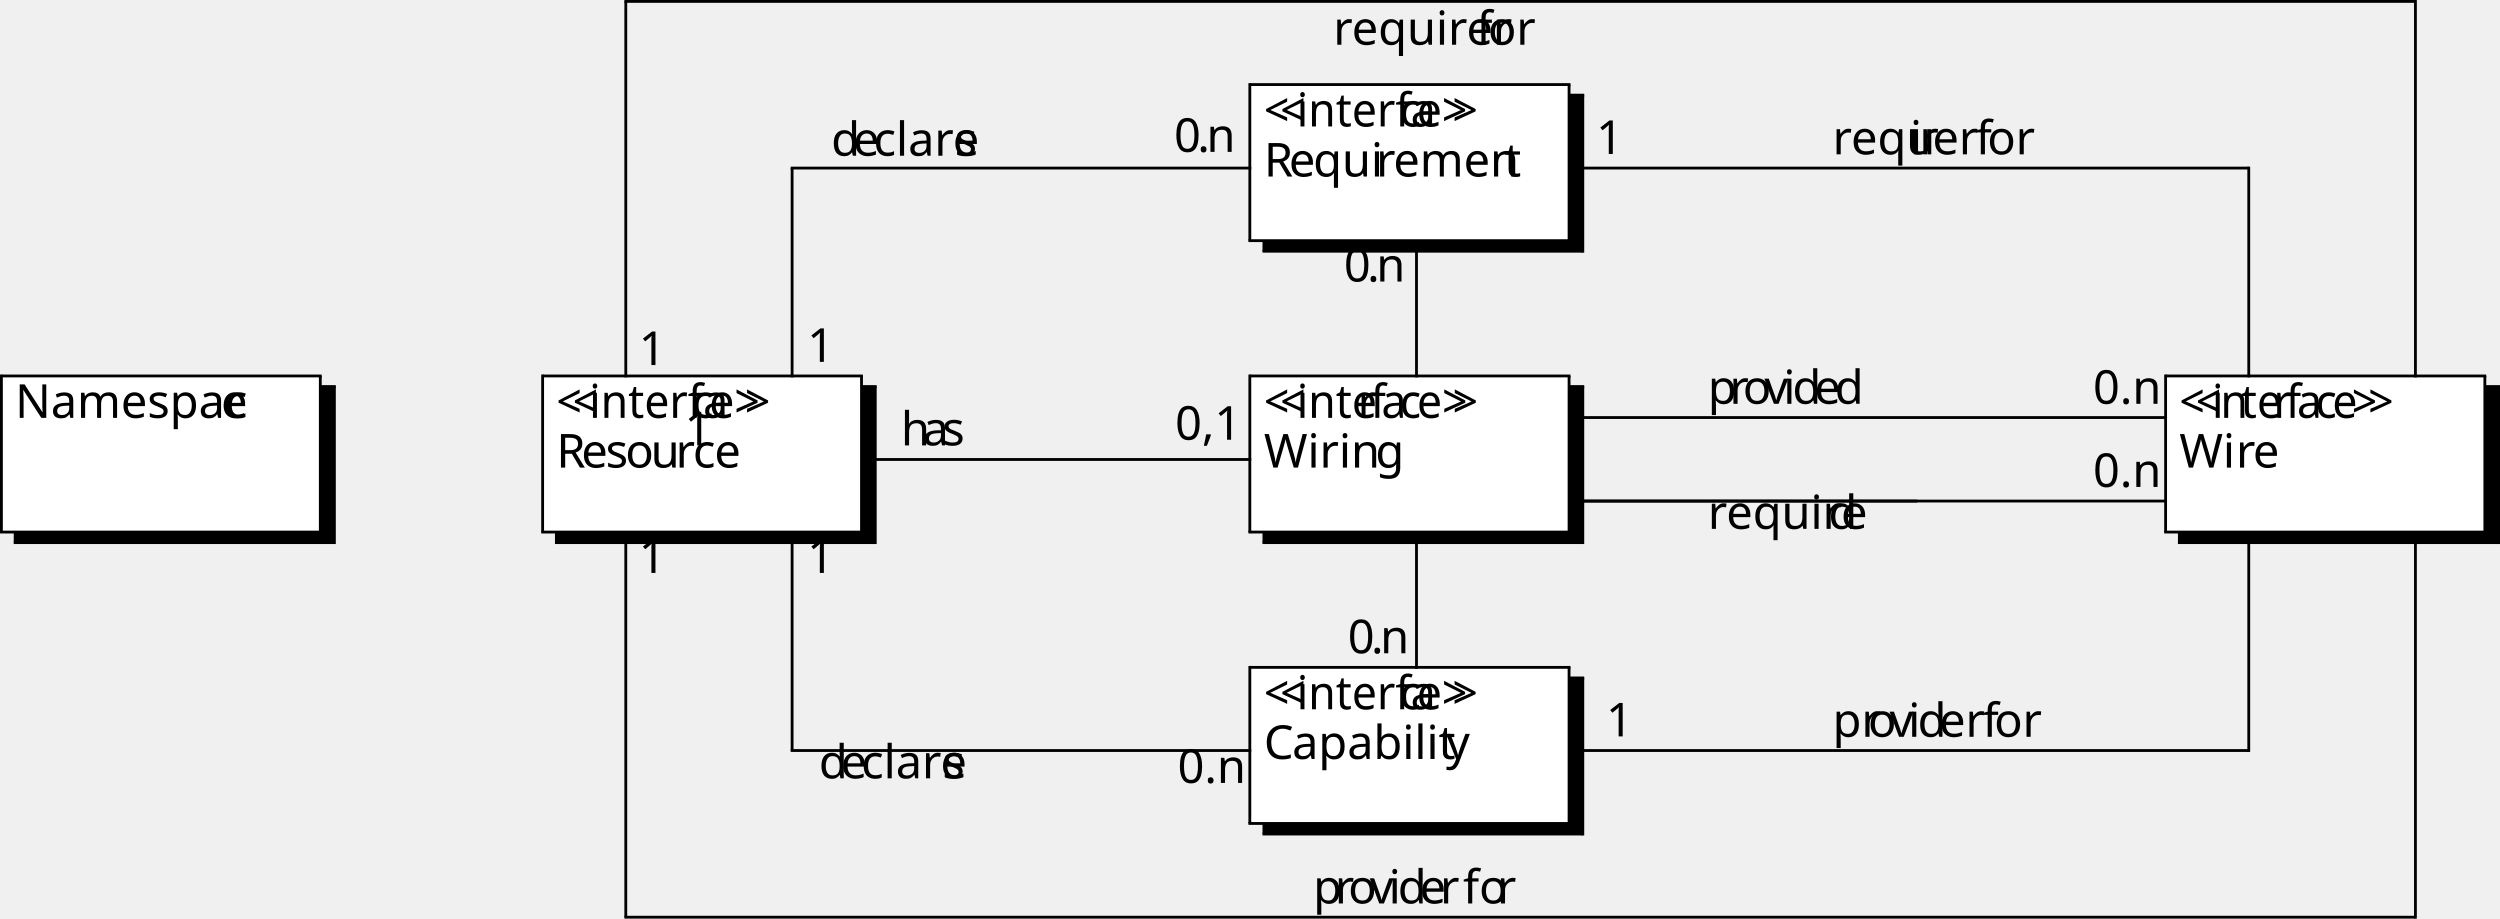
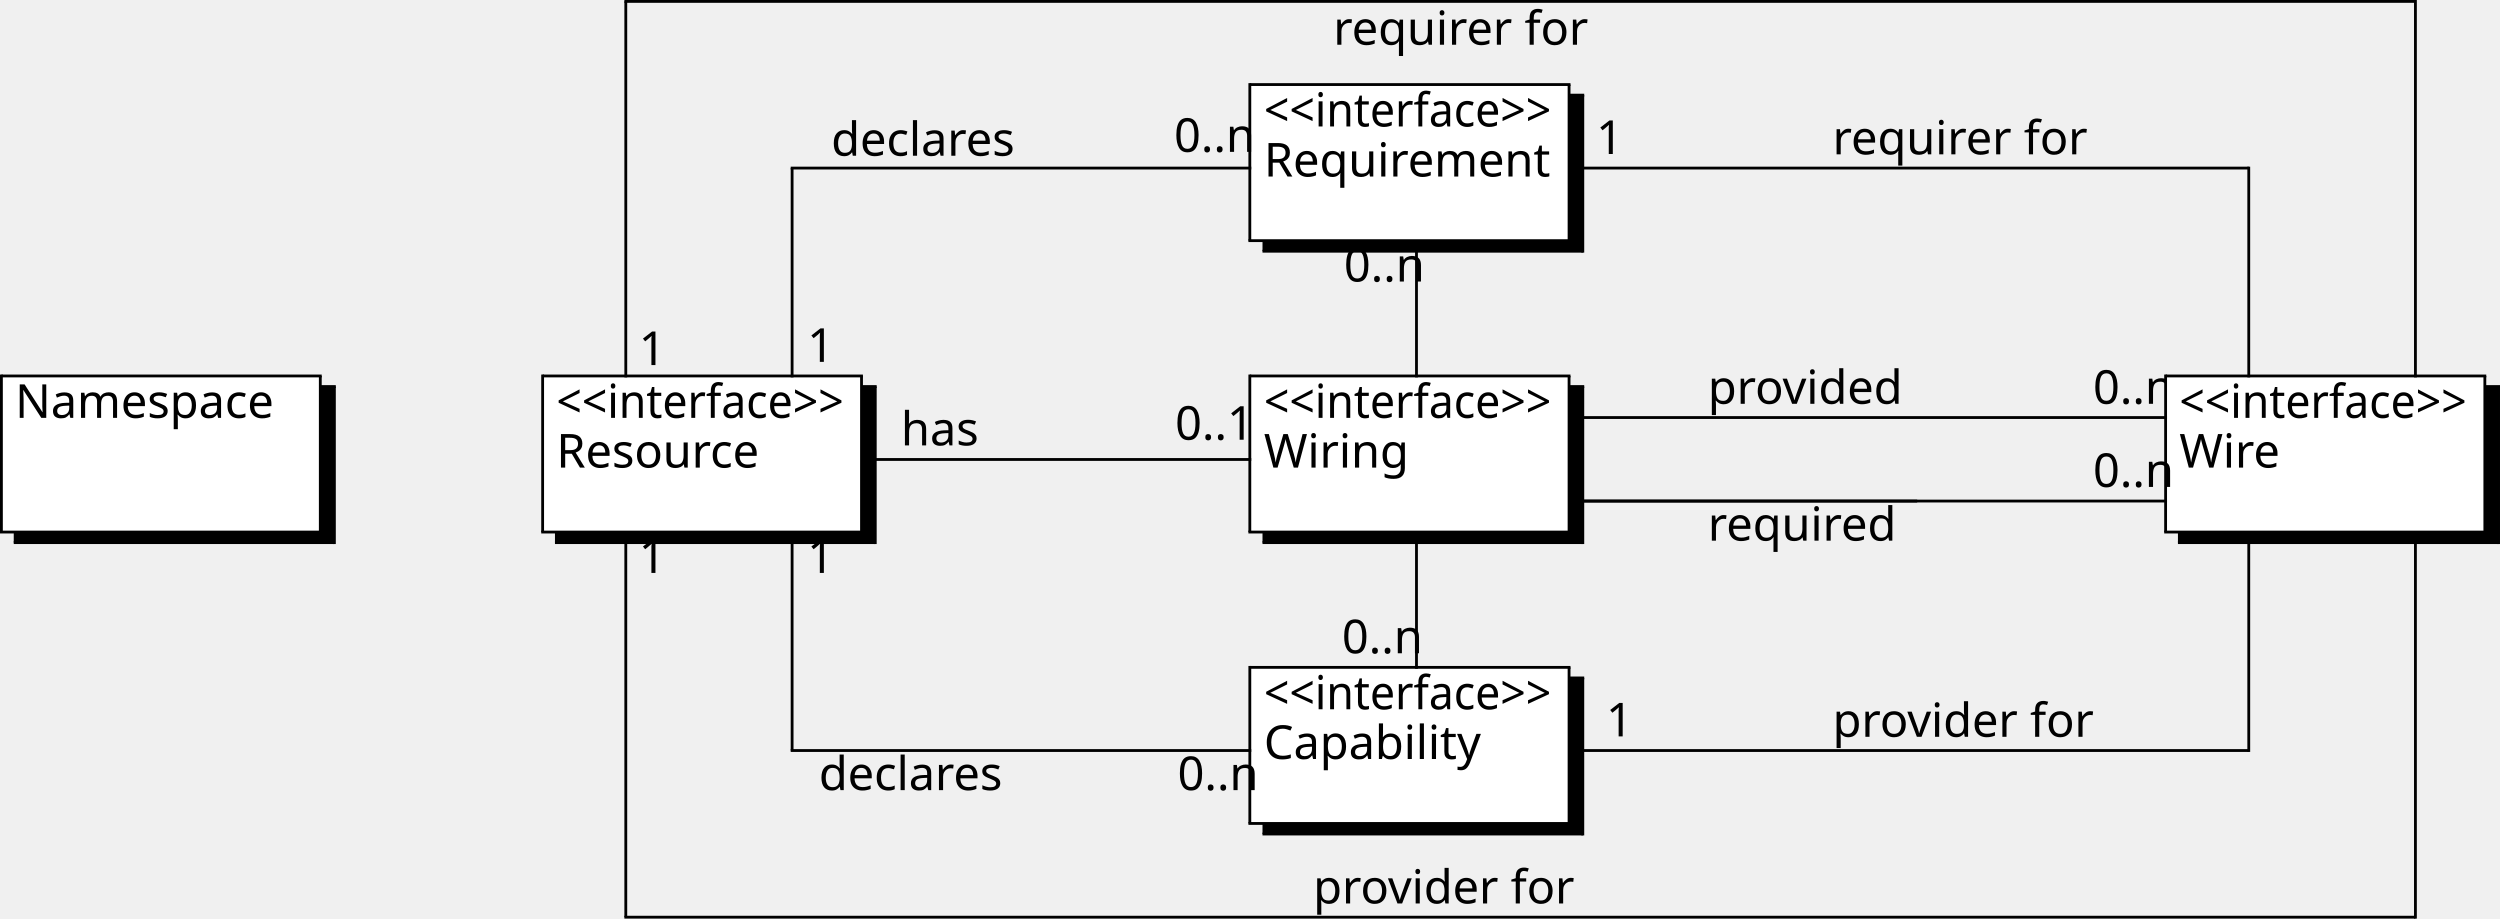
- <svg xmlns="http://www.w3.org/2000/svg" version="1.1" id="Layer_1" x="0px" y="0px" width="425.7px" height="156.42px" viewBox="0 0 425.7 156.42" style="enable-background:new 0 0 425.7 156.42;" xml:space="preserve">
-   <rect x="94.74" y="65.819" width="54.3" height="26.58" />
+ <svg xmlns="http://www.w3.org/2000/svg" version="1.1" id="Layer_1" x="0px" y="0px" width="425.7px" height="156.42px" viewBox="0 0 425.7 156.42" enable-background="new 0 0 425.7 156.42" xml:space="preserve">
+   <rect x="94.74" y="65.819" width="54.3" height="26.581" />
  <rect x="94.74" y="65.579" width="54.54" height="0.48" />
-   <rect x="148.8" y="65.819" width="0.48" height="26.82" />
+   <rect x="148.8" y="65.819" width="0.48" height="26.821" />
  <rect x="94.5" y="92.159" width="54.54" height="0.48" />
  <rect x="94.5" y="65.579" width="0.48" height="26.82" />
-   <rect x="92.4" y="64.02" style="fill:#FFFFFF;" width="54.3" height="26.58" />
+   <rect x="92.4" y="64.02" fill="#FFFFFF" width="54.3" height="26.581" />
  <rect x="92.4" y="63.779" width="54.54" height="0.48" />
  <rect x="146.46" y="64.02" width="0.48" height="26.82" />
-   <rect x="92.16" y="90.359" width="54.54" height="0.48" />
+   <rect x="92.16" y="90.358" width="54.54" height="0.48" />
  <rect x="92.16" y="63.779" width="0.48" height="26.82" />
-   <text transform="matrix(1 0 0 1.0522 94.7402 71.1592)">
-     <tspan x="0" y="0" style="font-family:'ProductusOSGiBookc'; font-size:7.584;">&lt;</tspan>
-     <tspan x="2.776" y="0" style="font-family:'ProductusOSGiBookc'; font-size:7.584;">&lt;</tspan>
-     <tspan x="5.589" y="0" style="font-family:'ProductusOSGiBookc'; font-size:7.584;">interfa</tspan>
-     <tspan x="23.093" y="0" style="font-family:'ProductusOSGiBookc'; font-size:7.584;">c</tspan>
-     <tspan x="26.028" y="0" style="font-family:'ProductusOSGiBookc'; font-size:7.584;">e&gt;</tspan>
-     <tspan x="32.095" y="0" style="font-family:'ProductusOSGiBookc'; font-size:7.584;">&gt;</tspan>
-   </text>
-   <text transform="matrix(1 0 0 1 94.7402 79.6201)">
-     <tspan x="0" y="0" style="font-family:'ProductusSemibold'; font-size:7.98;">R</tspan>
-     <tspan x="4.253" y="0" style="font-family:'ProductusSemibold'; font-size:7.98;">e</tspan>
-     <tspan x="8.387" y="0" style="font-family:'ProductusSemibold'; font-size:7.98;">s</tspan>
-     <tspan x="11.747" y="0" style="font-family:'ProductusSemibold'; font-size:7.98;">o</tspan>
-     <tspan x="16.063" y="0" style="font-family:'ProductusSemibold'; font-size:7.98;">u</tspan>
-     <tspan x="20.317" y="0" style="font-family:'ProductusSemibold'; font-size:7.98;">r</tspan>
-     <tspan x="23.253" y="0" style="font-family:'ProductusSemibold'; font-size:7.98;">c</tspan>
-     <tspan x="26.908" y="0" style="font-family:'ProductusSemibold'; font-size:7.98;">e</tspan>
-   </text>
+   <text transform="matrix(0.9504 0 0 1 94.7402 71.1592)" font-family="'ProductusOSGiBookc'" font-size="7.98">&lt;&lt;interface&gt;&gt;</text>
+   <text transform="matrix(1 0 0 1 94.7402 79.6201)" font-family="'ProductusSemibold'" font-size="7.98">Resource</text>
  <rect x="215.22" y="16.199" width="54.3" height="26.58" />
  <rect x="215.22" y="15.96" width="54.54" height="0.479" />
  <rect x="269.28" y="16.199" width="0.48" height="26.82" />
  <rect x="214.98" y="42.539" width="54.54" height="0.48" />
-   <rect x="214.98" y="15.96" width="0.48" height="26.819" />
-   <rect x="212.82" y="14.399" style="fill:#FFFFFF;" width="54.36" height="26.58" />
+   <rect x="214.98" y="15.96" width="0.479" height="26.819" />
+   <rect x="212.82" y="14.399" fill="#FFFFFF" width="54.36" height="26.58" />
  <rect x="212.82" y="14.159" width="54.601" height="0.48" />
  <rect x="266.94" y="14.399" width="0.48" height="26.82" />
-   <rect x="212.58" y="40.739" width="54.601" height="0.48" />
+   <rect x="212.58" y="40.739" width="54.601" height="0.479" />
  <rect x="212.58" y="14.159" width="0.48" height="26.82" />
-   <text transform="matrix(1 0 0 1.0522 215.2202 21.54)">
-     <tspan x="0" y="0" style="font-family:'ProductusOSGiBookc'; font-size:7.584;">&lt;</tspan>
-     <tspan x="2.775" y="0" style="font-family:'ProductusOSGiBookc'; font-size:7.584;">&lt;</tspan>
-     <tspan x="5.589" y="0" style="font-family:'ProductusOSGiBookc'; font-size:7.584;">interfa</tspan>
-     <tspan x="23.093" y="0" style="font-family:'ProductusOSGiBookc'; font-size:7.584;">c</tspan>
-     <tspan x="26.028" y="0" style="font-family:'ProductusOSGiBookc'; font-size:7.584;">e&gt;</tspan>
-     <tspan x="32.095" y="0" style="font-family:'ProductusOSGiBookc'; font-size:7.584;">&gt;</tspan>
-   </text>
-   <text transform="matrix(1 0 0 1 215.2202 30.0596)">
-     <tspan x="0" y="0" style="font-family:'ProductusSemibold'; font-size:7.98;">R</tspan>
-     <tspan x="4.253" y="0" style="font-family:'ProductusSemibold'; font-size:7.98;">e</tspan>
-     <tspan x="8.387" y="0" style="font-family:'ProductusSemibold'; font-size:7.98;">qui</tspan>
-     <tspan x="19.111" y="0" style="font-family:'ProductusSemibold'; font-size:7.98;">r</tspan>
-     <tspan x="22.048" y="0" style="font-family:'ProductusSemibold'; font-size:7.98;">emen</tspan>
-     <tspan x="40.929" y="0" style="font-family:'ProductusSemibold'; font-size:7.98;">t</tspan>
-   </text>
-   <rect x="215.22" y="115.439" width="54.3" height="26.58" />
-   <rect x="215.22" y="115.199" width="54.54" height="0.48" />
-   <rect x="269.28" y="115.439" width="0.48" height="26.82" />
-   <rect x="214.98" y="141.779" width="54.54" height="0.48" />
-   <rect x="214.98" y="115.199" width="0.48" height="26.82" />
-   <rect x="212.82" y="113.64" style="fill:#FFFFFF;" width="54.36" height="26.58" />
-   <rect x="212.82" y="113.399" width="54.601" height="0.48" />
+   <text transform="matrix(0.9504 0 0 1 215.2202 21.54)" font-family="'ProductusOSGiBookc'" font-size="7.98">&lt;&lt;interface&gt;&gt;</text>
+   <text transform="matrix(1 0 0 1 215.2202 30.0596)" font-family="'ProductusSemibold'" font-size="7.98">Requirement</text>
+   <rect x="215.22" y="115.438" width="54.3" height="26.58" />
+   <rect x="215.22" y="115.199" width="54.54" height="0.479" />
+   <rect x="269.28" y="115.438" width="0.48" height="26.82" />
+   <rect x="214.98" y="141.778" width="54.54" height="0.48" />
+   <rect x="214.98" y="115.199" width="0.479" height="26.819" />
+   <rect x="212.82" y="113.64" fill="#FFFFFF" width="54.36" height="26.58" />
+   <rect x="212.82" y="113.399" width="54.601" height="0.479" />
  <rect x="266.94" y="113.64" width="0.48" height="26.82" />
-   <rect x="212.58" y="139.979" width="54.601" height="0.48" />
-   <rect x="212.58" y="113.399" width="0.48" height="26.82" />
-   <text transform="matrix(1 0 0 1.0522 215.2202 120.7793)">
-     <tspan x="0" y="0" style="font-family:'ProductusOSGiBookc'; font-size:7.584;">&lt;</tspan>
-     <tspan x="2.775" y="0" style="font-family:'ProductusOSGiBookc'; font-size:7.584;">&lt;</tspan>
-     <tspan x="5.589" y="0" style="font-family:'ProductusOSGiBookc'; font-size:7.584;">interfa</tspan>
-     <tspan x="23.093" y="0" style="font-family:'ProductusOSGiBookc'; font-size:7.584;">c</tspan>
-     <tspan x="26.028" y="0" style="font-family:'ProductusOSGiBookc'; font-size:7.584;">e&gt;</tspan>
-     <tspan x="32.095" y="0" style="font-family:'ProductusOSGiBookc'; font-size:7.584;">&gt;</tspan>
-   </text>
-   <text transform="matrix(1 0 0 1 215.2202 129.2393)">
-     <tspan x="0" y="0" style="font-family:'ProductusSemibold'; font-size:7.98;">C</tspan>
-     <tspan x="4.796" y="0" style="font-family:'ProductusSemibold'; font-size:7.98;">apabilit</tspan>
-     <tspan x="30.993" y="0" style="font-family:'ProductusSemibold'; font-size:7.98;">y</tspan>
-   </text>
-   <rect x="215.22" y="65.819" width="54.3" height="26.58" />
+   <rect x="212.58" y="139.979" width="54.601" height="0.479" />
+   <rect x="212.58" y="113.399" width="0.48" height="26.819" />
+   <text transform="matrix(0.9504 0 0 1 215.2202 120.7793)" font-family="'ProductusOSGiBookc'" font-size="7.98">&lt;&lt;interface&gt;&gt;</text>
+   <text transform="matrix(1 0 0 1 215.2202 129.2393)" font-family="'ProductusSemibold'" font-size="7.98">Capability</text>
+   <rect x="215.22" y="65.819" width="54.3" height="26.581" />
  <rect x="215.22" y="65.579" width="54.54" height="0.48" />
-   <rect x="269.28" y="65.819" width="0.48" height="26.82" />
+   <rect x="269.28" y="65.819" width="0.48" height="26.821" />
  <rect x="214.98" y="92.159" width="54.54" height="0.48" />
-   <rect x="214.98" y="65.579" width="0.48" height="26.82" />
-   <rect x="212.82" y="64.02" style="fill:#FFFFFF;" width="54.36" height="26.58" />
+   <rect x="214.98" y="65.579" width="0.479" height="26.82" />
+   <rect x="212.82" y="64.02" fill="#FFFFFF" width="54.36" height="26.581" />
  <rect x="212.82" y="63.779" width="54.601" height="0.48" />
  <rect x="266.94" y="64.02" width="0.48" height="26.82" />
-   <rect x="212.58" y="90.359" width="54.601" height="0.48" />
+   <rect x="212.58" y="90.358" width="54.601" height="0.48" />
  <rect x="212.58" y="63.779" width="0.48" height="26.82" />
-   <text transform="matrix(1 0 0 1.0522 215.2202 71.1592)">
-     <tspan x="0" y="0" style="font-family:'ProductusOSGiBookc'; font-size:7.584;">&lt;</tspan>
-     <tspan x="2.775" y="0" style="font-family:'ProductusOSGiBookc'; font-size:7.584;">&lt;</tspan>
-     <tspan x="5.589" y="0" style="font-family:'ProductusOSGiBookc'; font-size:7.584;">inte</tspan>
-     <tspan x="15.994" y="0" style="font-family:'ProductusOSGiBookc'; font-size:7.584;">r</tspan>
-     <tspan x="18.148" y="0" style="font-family:'ProductusOSGiBookc'; font-size:7.584;">f</tspan>
-     <tspan x="20.014" y="0" style="font-family:'ProductusOSGiBookc'; font-size:7.584;">a</tspan>
-     <tspan x="23.123" y="0" style="font-family:'ProductusOSGiBookc'; font-size:7.584;">c</tspan>
-     <tspan x="26.059" y="0" style="font-family:'ProductusOSGiBookc'; font-size:7.584;">e&gt;</tspan>
-     <tspan x="32.126" y="0" style="font-family:'ProductusOSGiBookc'; font-size:7.584;">&gt;</tspan>
-   </text>
-   <text transform="matrix(1 0 0 1 215.2202 79.6201)">
-     <tspan x="0" y="0" style="font-family:'ProductusSemibold'; font-size:7.98;">Wirin</tspan>
-     <tspan x="18.976" y="0" style="font-family:'ProductusSemibold'; font-size:7.98;">g</tspan>
-   </text>
-   <rect x="240.96" y="42.539" width="0.479" height="21.721" />
-   <rect x="240.96" y="92.159" width="0.479" height="21.721" />
+   <text transform="matrix(0.9504 0 0 1 215.2202 71.1592)" font-family="'ProductusOSGiBookc'" font-size="7.98">&lt;&lt;interface&gt;&gt;</text>
+   <text transform="matrix(1 0 0 1 215.2202 79.6201)" font-family="'ProductusSemibold'" font-size="7.98">Wiring</text>
+   <rect x="240.959" y="42.539" width="0.479" height="21.721" />
+   <rect x="240.959" y="92.159" width="0.479" height="21.721" />
  <rect x="134.64" y="28.38" width="78.42" height="0.479" />
  <rect x="134.64" y="28.619" width="0.48" height="35.641" />
  <rect x="148.8" y="78" width="64.26" height="0.479" />
  <rect x="134.64" y="127.56" width="78.42" height="0.479" />
  <rect x="134.64" y="92.159" width="0.48" height="35.641" />
-   <text transform="matrix(1 0 0 1 137.46 61.6201)" style="font-family:'ProductusBook'; font-size:7.98;">1</text>
-   <text transform="matrix(1 0 0 1 199.9204 25.8594)">
-     <tspan x="0" y="0" style="font-family:'ProductusBook'; font-size:7.98;">0</tspan>
-     <tspan x="3.958" y="0" style="font-family:'ProductusBook'; font-size:7.98;">.</tspan>
-     <tspan x="5.522" y="0" style="font-family:'ProductusBook'; font-size:7.98;">n</tspan>
-   </text>
-   <text transform="matrix(1 0 0 1 200.5205 133.3203)" style="font-family:'ProductusBook'; font-size:7.98;">0.n</text>
-   <text transform="matrix(1 0 0 1 137.46 97.5596)" style="font-family:'ProductusBook'; font-size:7.98;">1</text>
-   <text transform="matrix(1 0 0 1 356.3999 68.7598)" style="font-family:'ProductusBook'; font-size:7.98;">0.n</text>
-   <text transform="matrix(1 0 0 1 228.8394 47.9404)">
-     <tspan x="0" y="0" style="font-family:'ProductusBook'; font-size:7.98;">0</tspan>
-     <tspan x="3.958" y="0" style="font-family:'ProductusBook'; font-size:7.98;">.</tspan>
-     <tspan x="5.522" y="0" style="font-family:'ProductusBook'; font-size:7.98;">n</tspan>
-   </text>
-   <text transform="matrix(1 0 0 1 200.0996 74.8799)" style="font-family:'ProductusBook'; font-size:7.98;">0,1</text>
-   <text transform="matrix(1 0 0 1 116.5796 75.8398)" style="font-family:'ProductusBook'; font-size:7.98;">1</text>
-   <rect x="371.1" y="65.819" width="54.36" height="26.58" />
+   <text transform="matrix(1 0 0 1 137.46 61.6201)" font-family="'ProductusBook'" font-size="7.98">1</text>
+   <text transform="matrix(1 0 0 1 199.9204 25.8594)" font-family="'ProductusBook'" font-size="7.98">0..n</text>
+   <text transform="matrix(1 0 0 1 200.5205 134.5391)" font-family="'ProductusBook'" font-size="7.98">0..n</text>
+   <text transform="matrix(1 0 0 1 137.46 97.5596)" font-family="'ProductusBook'" font-size="7.98">1</text>
+   <text transform="matrix(1 0 0 1 356.3999 68.7598)" font-family="'ProductusBook'" font-size="7.98">0..n</text>
+   <text transform="matrix(1 0 0 1 228.8394 47.9404)" font-family="'ProductusBook'" font-size="7.98">0..n</text>
+   <text transform="matrix(1 0 0 1 200.0996 74.8799)" font-family="'ProductusBook'" font-size="7.98">0..1</text>
+   <rect x="371.1" y="65.819" width="54.359" height="26.581" />
  <rect x="371.1" y="65.579" width="54.6" height="0.48" />
-   <rect x="425.22" y="65.819" width="0.479" height="26.82" />
-   <rect x="370.86" y="92.159" width="54.601" height="0.48" />
+   <rect x="425.219" y="65.819" width="0.48" height="26.821" />
+   <rect x="370.86" y="92.159" width="54.602" height="0.48" />
  <rect x="370.86" y="65.579" width="0.48" height="26.82" />
-   <rect x="368.76" y="64.02" style="fill:#FFFFFF;" width="54.359" height="26.58" />
+   <rect x="368.76" y="64.02" fill="#FFFFFF" width="54.359" height="26.581" />
  <rect x="368.76" y="63.779" width="54.6" height="0.48" />
-   <rect x="422.88" y="64.02" width="0.479" height="26.82" />
-   <rect x="368.52" y="90.359" width="54.6" height="0.48" />
+   <rect x="422.879" y="64.02" width="0.48" height="26.82" />
+   <rect x="368.52" y="90.358" width="54.6" height="0.48" />
  <rect x="368.52" y="63.779" width="0.48" height="26.82" />
-   <text transform="matrix(1 0 0 1.0522 371.1001 71.1592)">
-     <tspan x="0" y="0" style="font-family:'ProductusOSGiBookc'; font-size:7.584;">&lt;</tspan>
-     <tspan x="2.799" y="0" style="font-family:'ProductusOSGiBookc'; font-size:7.584;">&lt;</tspan>
-     <tspan x="5.559" y="0" style="font-family:'ProductusOSGiBookc'; font-size:7.584;">i</tspan>
-     <tspan x="7" y="0" style="font-family:'ProductusOSGiBookc'; font-size:7.584;">n</tspan>
-     <tspan x="10.474" y="0" style="font-family:'ProductusOSGiBookc'; font-size:7.584;">te</tspan>
-     <tspan x="16.018" y="0" style="font-family:'ProductusOSGiBookc'; font-size:7.584;">r</tspan>
-     <tspan x="18.118" y="0" style="font-family:'ProductusOSGiBookc'; font-size:7.584;">f</tspan>
-     <tspan x="20.037" y="0" style="font-family:'ProductusOSGiBookc'; font-size:7.584;">a</tspan>
-     <tspan x="23.169" y="0" style="font-family:'ProductusOSGiBookc'; font-size:7.584;">c</tspan>
-     <tspan x="26.051" y="0" style="font-family:'ProductusOSGiBookc'; font-size:7.584;">e</tspan>
-     <tspan x="29.357" y="0" style="font-family:'ProductusOSGiBookc'; font-size:7.584;">&gt;</tspan>
-     <tspan x="32.156" y="0" style="font-family:'ProductusOSGiBookc'; font-size:7.584;">&gt;</tspan>
-   </text>
-   <text transform="matrix(1 0 0 1 371.1001 79.6201)">
-     <tspan x="0" y="0" style="font-family:'ProductusSemibold'; font-size:7.98;">Wi</tspan>
-     <tspan x="9.655" y="0" style="font-family:'ProductusSemibold'; font-size:7.98;">r</tspan>
-     <tspan x="12.528" y="0" style="font-family:'ProductusSemibold'; font-size:7.98;">e</tspan>
-   </text>
+   <text transform="matrix(0.9504 0 0 1 371.1001 71.1592)" font-family="'ProductusOSGiBookc'" font-size="7.98">&lt;&lt;interface&gt;&gt;</text>
+   <text transform="matrix(1 0 0 1 371.1001 79.6201)" font-family="'ProductusSemibold'" font-size="7.98">Wire</text>
  <rect x="269.28" y="70.859" width="99.721" height="0.48" />
-   <rect x="269.28" y="85.079" width="57.181" height="0.48" />
+   <rect x="269.28" y="85.079" width="57.182" height="0.48" />
  <rect x="382.68" y="28.38" width="0.479" height="35.88" />
  <rect x="269.28" y="28.38" width="113.641" height="0.479" />
  <rect x="382.68" y="92.159" width="0.479" height="35.88" />
  <rect x="269.28" y="127.56" width="113.641" height="0.479" />
-   <rect x="411.06" width="0.479" height="64.26" />
-   <rect x="106.32" width="304.98" height="0.479" />
+   <rect x="411.059" width="0.48" height="64.26" />
+   <rect x="106.32" width="304.979" height="0.479" />
  <rect x="106.32" y="0.239" width="0.48" height="64.021" />
-   <rect x="411.06" y="92.159" width="0.479" height="64.261" />
-   <rect x="106.32" y="155.939" width="304.98" height="0.48" />
+   <rect x="411.059" y="92.159" width="0.48" height="64.261" />
+   <rect x="106.32" y="155.938" width="304.979" height="0.48" />
  <rect x="106.32" y="92.159" width="0.48" height="64.021" />
-   <text transform="matrix(1 0 0 1 356.3999 82.9199)" style="font-family:'ProductusBook'; font-size:7.98;">0.n</text>
+   <text transform="matrix(1 0 0 1 356.3999 82.9199)" font-family="'ProductusBook'" font-size="7.98">0..n</text>
  <rect x="368.76" y="85.079" width="0.24" height="0.48" />
  <rect x="269.28" y="85.079" width="99.48" height="0.48" />
-   <text transform="matrix(1 0 0 1 141.54 26.5195)">
-     <tspan x="0" y="0" style="font-family:'ProductusBook'; font-size:7.98;">d</tspan>
-     <tspan x="3.71" y="0" style="font-family:'ProductusBook'; font-size:7.98;">e</tspan>
-     <tspan x="7.198" y="0" style="font-family:'ProductusBook'; font-size:7.98;">clare</tspan>
-     <tspan x="21.011" y="0" style="font-family:'ProductusBook'; font-size:7.98;">s</tspan>
-   </text>
-   <text transform="matrix(1 0 0 1 139.4395 132.5391)">
-     <tspan x="0" y="0" style="font-family:'ProductusBook'; font-size:7.98;">d</tspan>
-     <tspan x="3.71" y="0" style="font-family:'ProductusBook'; font-size:7.98;">e</tspan>
-     <tspan x="7.198" y="0" style="font-family:'ProductusBook'; font-size:7.98;">clare</tspan>
-     <tspan x="21.011" y="0" style="font-family:'ProductusBook'; font-size:7.98;">s</tspan>
-   </text>
-   <text transform="matrix(1 0 0 1 229.4995 111.2393)">
-     <tspan x="0" y="0" style="font-family:'ProductusBook'; font-size:7.98;">0</tspan>
-     <tspan x="3.958" y="0" style="font-family:'ProductusBook'; font-size:7.98;">.</tspan>
-     <tspan x="5.522" y="0" style="font-family:'ProductusBook'; font-size:7.98;">n</tspan>
-   </text>
-   <text transform="matrix(1 0 0 1 223.6196 153.8389)">
-     <tspan x="0" y="0" style="font-family:'ProductusBook'; font-size:7.98;">p</tspan>
-     <tspan x="3.679" y="0" style="font-family:'ProductusBook'; font-size:7.98;">r</tspan>
-     <tspan x="5.953" y="0" style="font-family:'ProductusBook'; font-size:7.98;">o</tspan>
-     <tspan x="9.616" y="0" style="font-family:'ProductusBook'; font-size:7.98;">v</tspan>
-     <tspan x="12.848" y="0" style="font-family:'ProductusBook'; font-size:7.98;">i</tspan>
-     <tspan x="14.396" y="0" style="font-family:'ProductusBook'; font-size:7.98;">d</tspan>
-     <tspan x="18.114" y="0" style="font-family:'ProductusBook'; font-size:7.98;">e</tspan>
-     <tspan x="21.602" y="0" style="font-family:'ProductusBook'; font-size:7.98;">r</tspan>
-     <tspan x="23.876" y="0" style="font-family:'ProductusBook'; font-size:7.98;"> </tspan>
-     <tspan x="25.496" y="0" style="font-family:'ProductusBook'; font-size:7.98;">fo</tspan>
-     <tspan x="31.281" y="0" style="font-family:'ProductusBook'; font-size:7.98;">r</tspan>
-   </text>
-   <text transform="matrix(1 0 0 1 227.0405 7.6191)">
-     <tspan x="0" y="0" style="font-family:'ProductusBook'; font-size:7.98;">requirer</tspan>
-     <tspan x="22.734" y="0" style="font-family:'ProductusBook'; font-size:7.98;"> </tspan>
-     <tspan x="24.347" y="0" style="font-family:'ProductusBook'; font-size:7.98;">f</tspan>
-     <tspan x="26.334" y="0" style="font-family:'ProductusBook'; font-size:7.98;">or</tspan>
-   </text>
-   <text transform="matrix(1 0 0 1 108.7808 62.1592)" style="font-family:'ProductusBook'; font-size:7.98;">1</text>
-   <text transform="matrix(1 0 0 1 108.7808 97.5596)" style="font-family:'ProductusBook'; font-size:7.98;">1</text>
-   <text transform="matrix(1 0 0 1 153.4204 75.8389)">
-     <tspan x="0" y="0" style="font-family:'ProductusBook'; font-size:7.98;">h</tspan>
-     <tspan x="3.663" y="0" style="font-family:'ProductusBook'; font-size:7.98;">a</tspan>
-     <tspan x="7.022" y="0" style="font-family:'ProductusBook'; font-size:7.98;">s</tspan>
-   </text>
-   <text transform="matrix(1 0 0 1 271.8003 26.2197)" style="font-family:'ProductusBook'; font-size:7.98;">1</text>
-   <text transform="matrix(1 0 0 1 273.481 125.3994)" style="font-family:'ProductusBook'; font-size:7.98;">1</text>
-   <text transform="matrix(1 0 0 1 290.8198 68.7598)">
-     <tspan x="0" y="0" style="font-family:'ProductusBook'; font-size:7.98;">p</tspan>
-     <tspan x="3.679" y="0" style="font-family:'ProductusBook'; font-size:7.98;">r</tspan>
-     <tspan x="5.953" y="0" style="font-family:'ProductusBook'; font-size:7.98;">o</tspan>
-     <tspan x="9.616" y="0" style="font-family:'ProductusBook'; font-size:7.98;">v</tspan>
-     <tspan x="12.848" y="0" style="font-family:'ProductusBook'; font-size:7.98;">i</tspan>
-     <tspan x="14.396" y="0" style="font-family:'ProductusBook'; font-size:7.98;">d</tspan>
-     <tspan x="18.114" y="0" style="font-family:'ProductusBook'; font-size:7.98;">e</tspan>
-     <tspan x="21.602" y="0" style="font-family:'ProductusBook'; font-size:7.98;">d</tspan>
-   </text>
-   <text transform="matrix(1 0 0 1 290.8198 90.0605)">
-     <tspan x="0" y="0" style="font-family:'ProductusBook'; font-size:7.98;">require</tspan>
-     <tspan x="20.524" y="0" style="font-family:'ProductusBook'; font-size:7.98;">d</tspan>
-   </text>
-   <text transform="matrix(1 0 0 1 312.061 26.2803)">
-     <tspan x="0" y="0" style="font-family:'ProductusBook'; font-size:7.98;">requ</tspan>
-     <tspan x="13.167" y="0" style="font-family:'ProductusBook'; font-size:7.98;">i</tspan>
-     <tspan x="14.778" y="0" style="font-family:'ProductusBook'; font-size:7.98;">r</tspan>
-     <tspan x="17.005" y="0" style="font-family:'ProductusBook'; font-size:7.98;">er</tspan>
-     <tspan x="22.791" y="0" style="font-family:'ProductusBook'; font-size:7.98;"> </tspan>
-     <tspan x="24.354" y="0" style="font-family:'ProductusBook'; font-size:7.98;">f</tspan>
-     <tspan x="26.342" y="0" style="font-family:'ProductusBook'; font-size:7.98;">or</tspan>
-   </text>
-   <text transform="matrix(1 0 0 1 312.061 125.4609)">
-     <tspan x="0" y="0" style="font-family:'ProductusBook'; font-size:7.98;">pr</tspan>
-     <tspan x="6.024" y="0" style="font-family:'ProductusBook'; font-size:7.98;">o</tspan>
-     <tspan x="9.688" y="0" style="font-family:'ProductusBook'; font-size:7.98;">v</tspan>
-     <tspan x="12.872" y="0" style="font-family:'ProductusBook'; font-size:7.98;">i</tspan>
-     <tspan x="14.468" y="0" style="font-family:'ProductusBook'; font-size:7.98;">d</tspan>
-     <tspan x="18.131" y="0" style="font-family:'ProductusBook'; font-size:7.98;">er</tspan>
-     <tspan x="23.964" y="0" style="font-family:'ProductusBook'; font-size:7.98;"> </tspan>
-     <tspan x="25.527" y="0" style="font-family:'ProductusBook'; font-size:7.98;">f</tspan>
-     <tspan x="27.515" y="0" style="font-family:'ProductusBook'; font-size:7.98;">or</tspan>
-   </text>
-   <rect x="2.58" y="65.819" width="54.36" height="26.58" />
+   <text transform="matrix(1 0 0 1 141.54 26.5195)" font-family="'ProductusBook'" font-size="7.98">declares</text>
+   <text transform="matrix(1 0 0 1 139.4395 134.5391)" font-family="'ProductusBook'" font-size="7.98">declares</text>
+   <text transform="matrix(1 0 0 1 228.4995 111.2393)" font-family="'ProductusBook'" font-size="7.98">0..n</text>
+   <text transform="matrix(1 0 0 1 223.6196 153.8389)" font-family="'ProductusBook'" font-size="7.98">provider for</text>
+   <text transform="matrix(1 0 0 1 227.0405 7.6191)" font-family="'ProductusBook'" font-size="7.98">requirer for</text>
+   <text transform="matrix(1 0 0 1 108.7808 62.1592)" font-family="'ProductusBook'" font-size="7.98">1</text>
+   <text transform="matrix(1 0 0 1 108.7808 97.5596)" font-family="'ProductusBook'" font-size="7.98">1</text>
+   <text transform="matrix(1 0 0 1 153.4204 75.8389)" font-family="'ProductusBook'" font-size="7.98">has</text>
+   <text transform="matrix(1 0 0 1 271.8003 26.2197)" font-family="'ProductusBook'" font-size="7.98">1</text>
+   <text transform="matrix(1 0 0 1 273.481 125.3994)" font-family="'ProductusBook'" font-size="7.98">1</text>
+   <text transform="matrix(1 0 0 1 290.8198 68.7598)" font-family="'ProductusBook'" font-size="7.98">provided</text>
+   <text transform="matrix(1 0 0 1 290.8198 92.0605)" font-family="'ProductusBook'" font-size="7.98">required</text>
+   <text transform="matrix(1 0 0 1 312.061 26.2803)" font-family="'ProductusBook'" font-size="7.98">requirer for</text>
+   <text transform="matrix(1 0 0 1 312.061 125.4609)" font-family="'ProductusBook'" font-size="7.98">provider for</text>
+   <rect x="2.58" y="65.819" width="54.36" height="26.581" />
  <rect x="2.58" y="65.579" width="54.6" height="0.48" />
-   <rect x="56.7" y="65.819" width="0.48" height="26.82" />
+   <rect x="56.7" y="65.819" width="0.48" height="26.821" />
  <rect x="2.34" y="92.159" width="54.6" height="0.48" />
  <rect x="2.34" y="65.579" width="0.48" height="26.82" />
-   <rect x="0.24" y="64.02" style="fill:#FFFFFF;" width="54.3" height="26.58" />
+   <rect x="0.24" y="64.02" fill="#FFFFFF" width="54.3" height="26.581" />
  <rect x="0.24" y="63.779" width="54.54" height="0.48" />
  <rect x="54.3" y="64.02" width="0.48" height="26.82" />
-   <rect y="90.359" width="54.54" height="0.48" />
+   <rect y="90.358" width="54.54" height="0.48" />
  <rect y="63.779" width="0.48" height="26.82" />
-   <text transform="matrix(1 0 0 1 2.5801 71.1592)">
-     <tspan x="0" y="0" style="font-family:'ProductusSemibold'; font-size:7.98;">Namespac</tspan>
-     <tspan x="35.063" y="0" style="font-family:'ProductusSemibold'; font-size:7.98;">e</tspan>
-   </text>
+   <text transform="matrix(1 0 0 1 2.5801 71.1592)" font-family="'ProductusSemibold'" font-size="7.98">Namespace</text>
</svg>
